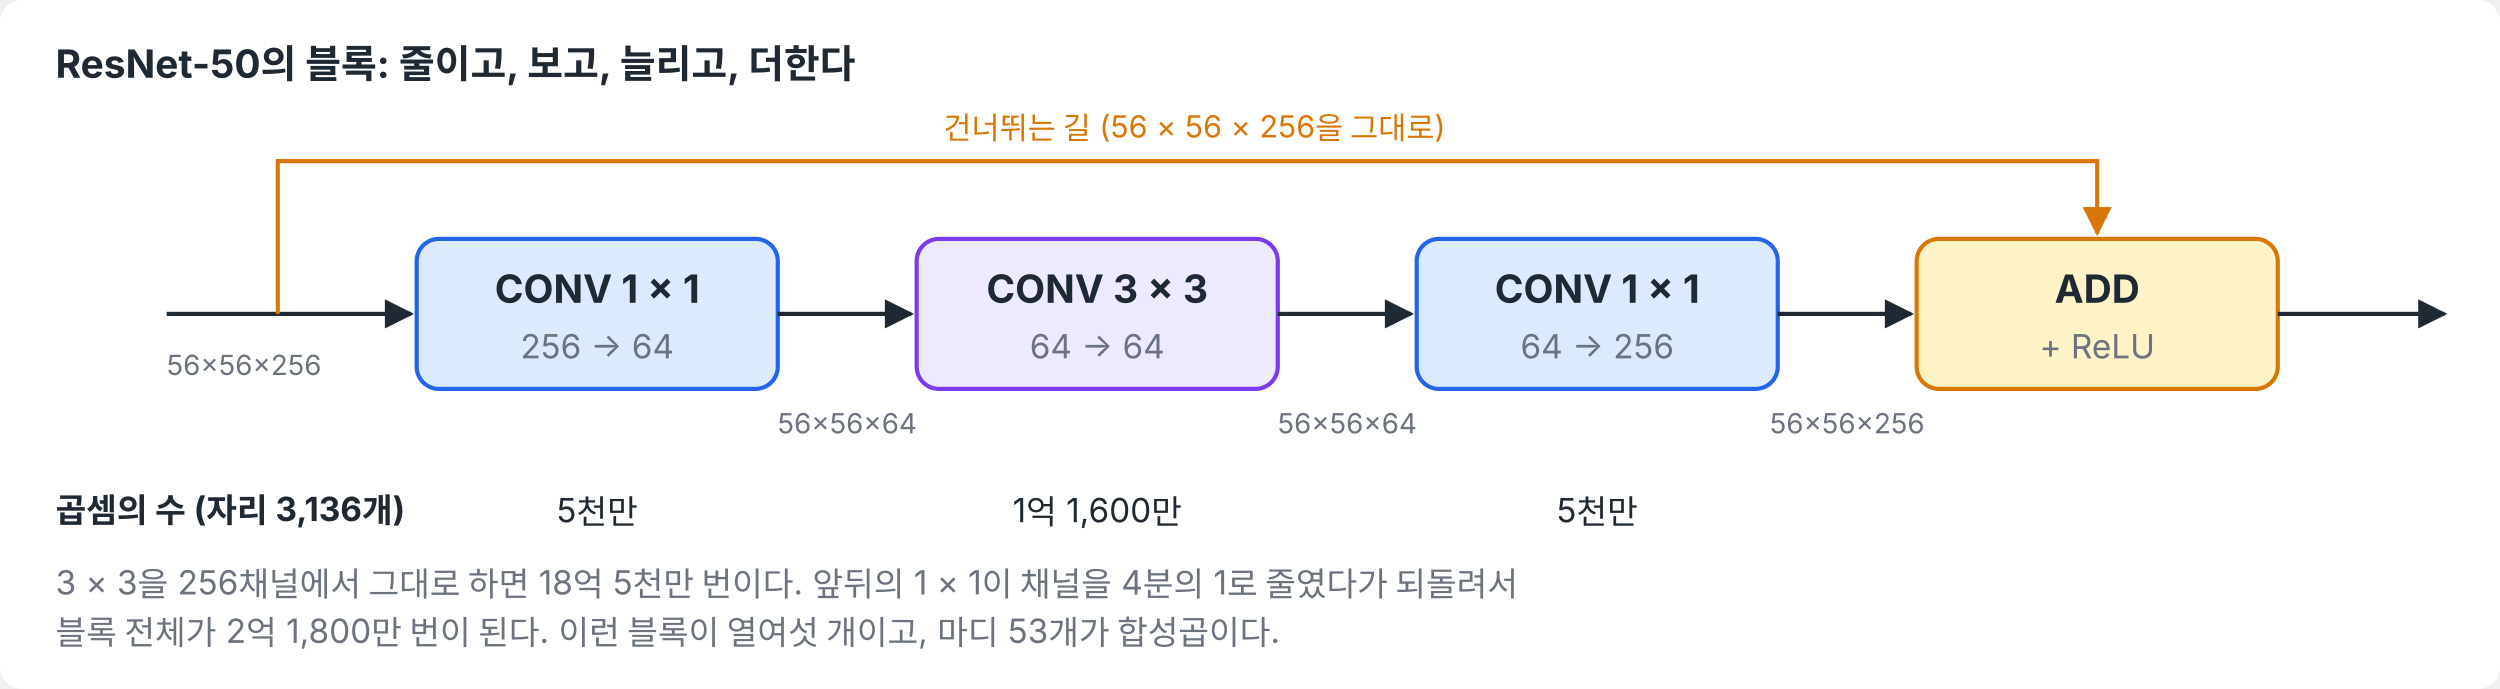
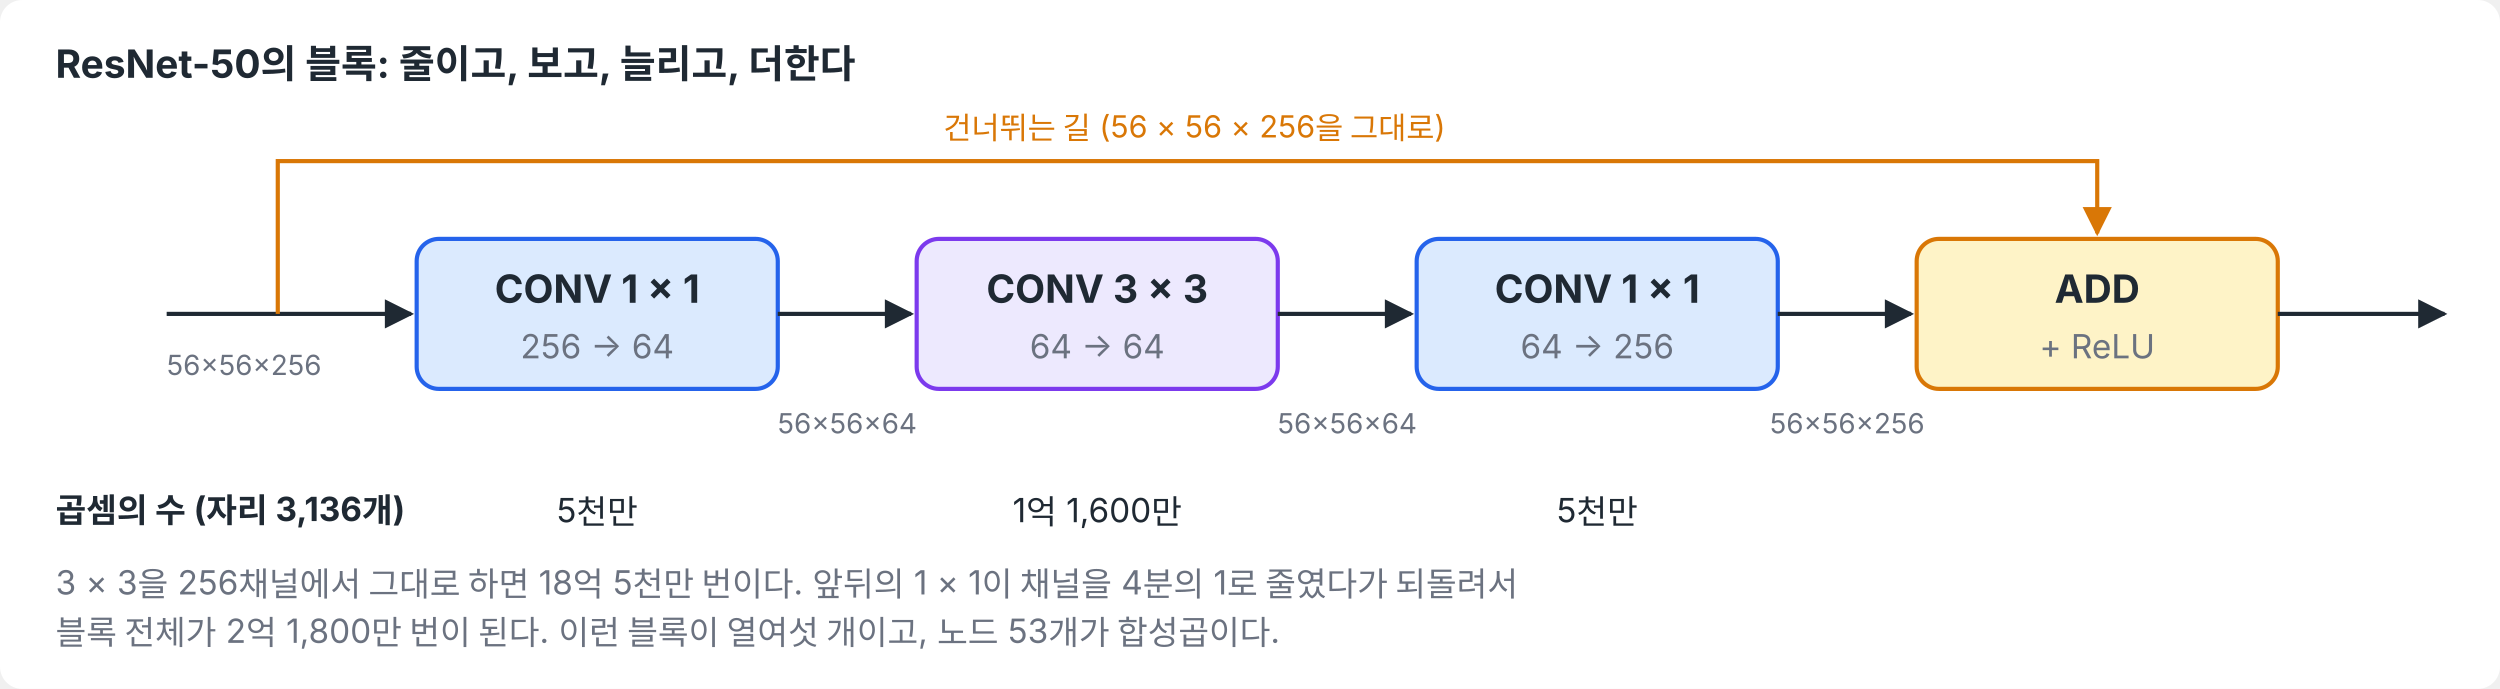
<svg xmlns="http://www.w3.org/2000/svg" viewBox="0 0 900 248" width="900" height="248" font-family="-apple-system, Segoe UI, Noto Sans KR, sans-serif" font-size="14">
  <defs>
    <marker id="arrow-1f2933" viewBox="0 0 10 10" refX="9" refY="5" markerWidth="7" markerHeight="7" orient="auto">
      <path d="M0,0 L10,5 L0,10 z" fill="#1f2933" />
    </marker>
    <marker id="arrow-6b7280" viewBox="0 0 10 10" refX="9" refY="5" markerWidth="7" markerHeight="7" orient="auto">
      <path d="M0,0 L10,5 L0,10 z" fill="#6b7280" />
    </marker>
    <marker id="arrow-2563eb" viewBox="0 0 10 10" refX="9" refY="5" markerWidth="7" markerHeight="7" orient="auto">
      <path d="M0,0 L10,5 L0,10 z" fill="#2563eb" />
    </marker>
    <marker id="arrow-d97706" viewBox="0 0 10 10" refX="9" refY="5" markerWidth="7" markerHeight="7" orient="auto">
      <path d="M0,0 L10,5 L0,10 z" fill="#d97706" />
    </marker>
    <marker id="arrow-059669" viewBox="0 0 10 10" refX="9" refY="5" markerWidth="7" markerHeight="7" orient="auto">
      <path d="M0,0 L10,5 L0,10 z" fill="#059669" />
    </marker>
  </defs>
  <rect width="900" height="248" rx="8" fill="#ffffff" />
  <text x="20" y="28" fill="#1f2933" font-size="14" text-anchor="start" font-weight="bold">ResNet-50의 블록: 줄이고, 보고, 늘리고, 더한다</text>
  <rect x="150" y="86" width="130" height="54" rx="8" fill="#dbeafe" stroke="#2563eb" stroke-width="1.5" />
  <text x="215.0" y="109.0" fill="#1f2933" font-size="14" text-anchor="middle" font-weight="bold">CONV 1 × 1</text>
  <text x="215.0" y="129.0" fill="#6b7280" font-size="12" text-anchor="middle" font-weight="normal">256 → 64</text>
  <rect x="330" y="86" width="130" height="54" rx="8" fill="#ede9fe" stroke="#7c3aed" stroke-width="1.5" />
  <text x="395.0" y="109.0" fill="#1f2933" font-size="14" text-anchor="middle" font-weight="bold">CONV 3 × 3</text>
  <text x="395.0" y="129.0" fill="#6b7280" font-size="12" text-anchor="middle" font-weight="normal">64 → 64</text>
  <rect x="510" y="86" width="130" height="54" rx="8" fill="#dbeafe" stroke="#2563eb" stroke-width="1.5" />
  <text x="575.0" y="109.0" fill="#1f2933" font-size="14" text-anchor="middle" font-weight="bold">CONV 1 × 1</text>
  <text x="575.0" y="129.0" fill="#6b7280" font-size="12" text-anchor="middle" font-weight="normal">64 → 256</text>
  <rect x="690" y="86" width="130" height="54" rx="8" fill="#fef3c7" stroke="#d97706" stroke-width="1.5" />
  <text x="755.0" y="109.0" fill="#1f2933" font-size="14" text-anchor="middle" font-weight="bold">ADD</text>
  <text x="755.0" y="129.0" fill="#6b7280" font-size="12" text-anchor="middle" font-weight="normal">+ ReLU</text>
  <line x1="60" y1="113.0" x2="148" y2="113.0" stroke="#1f2933" stroke-width="1.5" marker-end="url(#arrow-1f2933)" />
  <line x1="280" y1="113.0" x2="328" y2="113.0" stroke="#1f2933" stroke-width="1.5" marker-end="url(#arrow-1f2933)" />
  <line x1="460" y1="113.0" x2="508" y2="113.0" stroke="#1f2933" stroke-width="1.5" marker-end="url(#arrow-1f2933)" />
  <line x1="640" y1="113.0" x2="688" y2="113.0" stroke="#1f2933" stroke-width="1.5" marker-end="url(#arrow-1f2933)" />
  <line x1="820" y1="113.0" x2="880" y2="113.0" stroke="#1f2933" stroke-width="1.5" marker-end="url(#arrow-1f2933)" />
  <path d="M100,113.0 L100,58 L755,58 L755,84" fill="none" stroke="#d97706" stroke-width="1.5" marker-end="url(#arrow-d97706)" />
  <text x="430" y="50" fill="#d97706" font-size="11" text-anchor="middle" font-weight="normal">건너뛰는 길 (56 × 56 × 256을 그대로)</text>
  <text x="60" y="135.0" fill="#6b7280" font-size="10" text-anchor="start" font-weight="normal">56×56×256</text>
  <text x="305" y="156" fill="#6b7280" font-size="10" text-anchor="middle" font-weight="normal">56×56×64</text>
  <text x="485" y="156" fill="#6b7280" font-size="10" text-anchor="middle" font-weight="normal">56×56×64</text>
  <text x="665" y="156" fill="#6b7280" font-size="10" text-anchor="middle" font-weight="normal">56×56×256</text>
  <text x="20" y="188" fill="#1f2933" font-size="12" text-anchor="start" font-weight="bold">곱셈의 수 (자리 3,136개)</text>
  <text x="215" y="188" fill="#1f2933" font-size="12" text-anchor="middle" font-weight="normal">5천만</text>
  <text x="395" y="188" fill="#1f2933" font-size="12" text-anchor="middle" font-weight="normal">1억 1,600만</text>
  <text x="575" y="188" fill="#1f2933" font-size="12" text-anchor="middle" font-weight="normal">5천만</text>
  <text x="20" y="214" fill="#6b7280" font-size="12" text-anchor="start" font-weight="normal">3 × 3을 256채널에서 그대로 하면 18억 5천만 번이다. 앞뒤의 1 × 1이 채널을 4분의 1로 줄였다가 되돌려서</text>
-   <text x="20" y="232" fill="#6b7280" font-size="12" text-anchor="start" font-weight="normal">블록 전체가 2억 1,800만 번이 된다. 이런 블록이 열여섯 개이고, 마디 53개가 합성곱이다.</text>
+   <text x="20" y="232" fill="#6b7280" font-size="12" text-anchor="start" font-weight="normal">블록 전체가 2억 1,800만 번이 된다. 이런 블록이 열여섯 개이고, 노드 53개가 합성곱이다.</text>
</svg>
